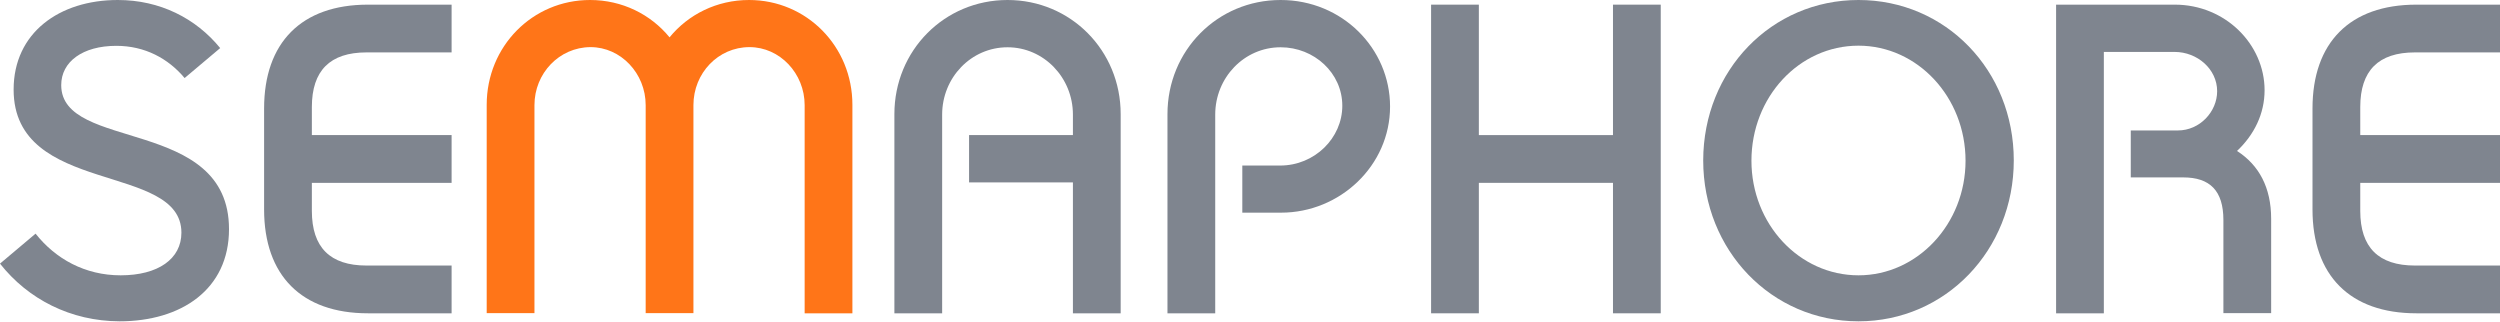
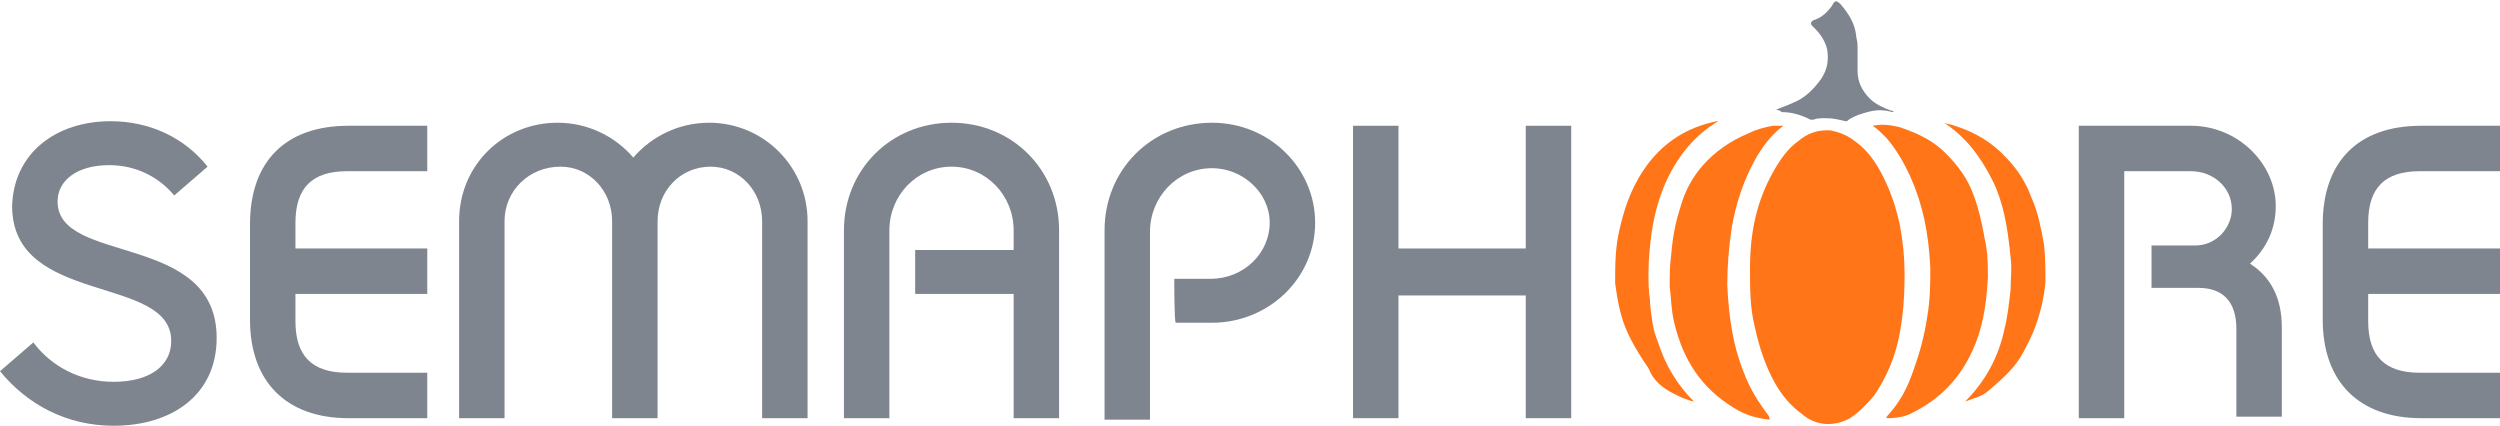
- <svg xmlns="http://www.w3.org/2000/svg" version="1.0" id="Livello_1" x="0px" y="0px" viewBox="0 0 156 20.04" style="enable-background:new 0 0 156 20.04;" xml:space="preserve">
+ <svg xmlns="http://www.w3.org/2000/svg" version="1.1" id="Livello_1" x="0px" y="0px" viewBox="0 0 165 28.1" style="enable-background:new 0 0 165 28.1;" xml:space="preserve">
  <style type="text/css">
	.st0{fill:#7F858F;}
- 	.st1{fill:#FF7518;}
+ 	.st1{display:none;fill:#7F858F;}
+ 	.st2{fill:#FF7518;}
</style>
  <g>
-     <path class="st0" d="M0,16.45l2.22-1.87c1.25,1.58,3.09,2.6,5.31,2.6c2.33,0,3.79-1.02,3.79-2.66c0-4.41-10.47-2.28-10.47-8.93   C0.85,2.04,3.71,0,7.35,0c2.63,0,4.87,1.14,6.39,3l-2.22,1.87C10.5,3.65,9.04,2.86,7.26,2.86c-2.1,0-3.44,0.99-3.44,2.45   c0,4.17,10.47,1.95,10.47,8.99c0,3.76-2.98,5.75-6.83,5.75C4.41,20.04,1.75,18.67,0,16.45z" />
-     <path class="st0" d="M28.18,0.29v2.98h-5.31c-2.28,0-3.41,1.14-3.41,3.41v1.75h8.72v2.98h-8.72v1.75c0,2.28,1.14,3.41,3.41,3.41   h5.31v2.98h-5.22c-4.14,0-6.48-2.36-6.48-6.48v-6.3c0-4.11,2.33-6.48,6.48-6.48H28.18z" />
-     <path class="st1" d="M33.35,6.56v12.98h-2.98V6.54c0-3.65,2.86-6.54,6.45-6.54c2.01,0,3.79,0.9,4.96,2.33   C42.95,0.9,44.73,0,46.74,0c3.59,0,6.45,2.89,6.45,6.54v13.01h-2.98V6.56c0-1.98-1.55-3.62-3.44-3.62c-1.96,0-3.5,1.63-3.5,3.62   v12.98h-2.98V6.56c0-1.98-1.55-3.62-3.44-3.62C34.89,2.95,33.35,4.58,33.35,6.56z" />
-     <path class="st0" d="M69.93,7.12v12.43h-2.98v-8.17h-6.48V8.43h6.48V7.15c0-2.3-1.81-4.2-4.08-4.2c-2.28,0-4.08,1.9-4.08,4.2v12.4   h-2.98V7.12c0-3.97,3.12-7.12,7.06-7.12S69.93,3.15,69.93,7.12z" />
-     <path class="st0" d="M77.52,10.33h2.36c2.16,0,3.88-1.72,3.88-3.73c0-2.04-1.75-3.65-3.85-3.65c-2.28,0-4.08,1.9-4.08,4.2v12.4   h-2.98V7.12c0-3.97,3.12-7.12,7.06-7.12c3.85,0,6.83,3.03,6.83,6.65c0,3.68-3.12,6.62-6.8,6.62h-2.42V10.33z" />
-     <path class="st0" d="M92.28,0.29v8.14h8.37V0.29h2.98v19.26h-2.98v-8.14h-8.37v8.14h-2.98V0.29H92.28z" />
-     <path class="st0" d="M115.97,0c5.43,0,9.69,4.38,9.69,10.01c0,5.6-4.26,10.04-9.69,10.04c-5.43,0-9.69-4.43-9.69-10.04   C106.29,4.38,110.55,0,115.97,0z M115.97,17.18c3.68,0,6.68-3.21,6.68-7.15c0-3.97-3-7.18-6.68-7.18c-3.71,0-6.68,3.21-6.68,7.18   C109.29,13.97,112.27,17.18,115.97,17.18z" />
-     <path class="st0" d="M132.98,8.14h2.92c1.37,0,2.45-1.17,2.45-2.45c0-1.37-1.23-2.45-2.66-2.45h-4.41v16.31h-2.98V0.29h7.41   c3.15,0,5.6,2.48,5.6,5.34c0,1.46-0.64,2.77-1.72,3.79c1.37,0.88,2.13,2.28,2.13,4.23v5.89h-2.98v-5.81c0-1.84-0.85-2.66-2.51-2.66   h-3.27V8.14z" />
-     <path class="st0" d="M156,0.29v2.98h-5.31c-2.28,0-3.41,1.14-3.41,3.41v1.75H156v2.98h-8.72v1.75c0,2.28,1.14,3.41,3.41,3.41H156   v2.98h-5.22c-4.14,0-6.48-2.36-6.48-6.48v-6.3c0-4.11,2.33-6.48,6.48-6.48H156z" />
+     <path class="st0" d="M0,24.5l2.2-1.9c1.2,1.6,3.1,2.6,5.3,2.6c2.3,0,3.8-1,3.8-2.7c0-4.4-10.5-2.3-10.5-8.9C0.9,10.1,3.7,8,7.3,8   c2.6,0,4.9,1.1,6.4,3l-2.2,1.9c-1-1.2-2.5-2-4.3-2c-2.1,0-3.4,1-3.4,2.4c0,4.2,10.5,2,10.5,9c0,3.8-3,5.8-6.8,5.8   C4.4,28.1,1.8,26.7,0,24.5z" />
+     <path class="st0" d="M28.2,8.3v3h-5.3c-2.3,0-3.4,1.1-3.4,3.4v1.7h8.7v3h-8.7v1.8c0,2.3,1.1,3.4,3.4,3.4h5.3v3H23   c-4.1,0-6.5-2.4-6.5-6.5v-6.3c0-4.1,2.3-6.5,6.5-6.5C23,8.3,28.2,8.3,28.2,8.3z" />
+     <path class="st0" d="M33.3,14.6v13h-3v-13c0-3.7,2.9-6.5,6.5-6.5c2,0,3.8,0.9,5,2.3c1.2-1.4,3-2.3,5-2.3c3.6,0,6.5,2.9,6.5,6.5v13   h-3v-13c0-2-1.5-3.6-3.4-3.6c-2,0-3.5,1.6-3.5,3.6v13h-3v-13c0-2-1.5-3.6-3.4-3.6C34.9,11,33.3,12.6,33.3,14.6z" />
+     <path class="st0" d="M69.9,15.2v12.4h-3v-8.2h-6.5v-2.9h6.5v-1.3c0-2.3-1.8-4.2-4.1-4.2c-2.3,0-4.1,1.9-4.1,4.2v12.4h-3V15.2   c0-4,3.1-7.1,7.1-7.1S69.9,11.2,69.9,15.2z" />
+     <path class="st0" d="M77.5,18.4h2.4c2.2,0,3.9-1.7,3.9-3.7c0-2-1.8-3.6-3.8-3.6c-2.3,0-4.1,1.9-4.1,4.2v12.4h-3V15.2   c0-4,3.1-7.1,7.1-7.1c3.8,0,6.8,3,6.8,6.6c0,3.7-3.1,6.6-6.8,6.6h-2.4C77.5,21.3,77.5,18.4,77.5,18.4z" />
+     <path class="st0" d="M92.3,8.3v8.1h8.4V8.3h3v19.3h-3v-8.1h-8.4v8.1h-3V8.3H92.3z" />
+     <path class="st1" d="M116,8c5.4,0,9.7,4.4,9.7,10c0,5.6-4.3,10-9.7,10s-9.7-4.4-9.7-10C106.3,12.4,110.6,8,116,8z M116,25.2   c3.7,0,6.7-3.2,6.7-7.1c0-4-3-7.2-6.7-7.2c-3.7,0-6.7,3.2-6.7,7.2C109.3,22,112.3,25.2,116,25.2z" />
+     <path class="st0" d="M142,16.2h2.9c1.4,0,2.4-1.2,2.4-2.4c0-1.4-1.2-2.5-2.7-2.5h-4.4v16.3h-3V8.3h7.4c3.1,0,5.6,2.5,5.6,5.3   c0,1.5-0.6,2.8-1.7,3.8c1.4,0.9,2.1,2.3,2.1,4.2v5.9h-3v-5.8c0-1.8-0.9-2.7-2.5-2.7H142L142,16.2L142,16.2z" />
+     <path class="st0" d="M165,8.3v3h-5.3c-2.3,0-3.4,1.1-3.4,3.4v1.7h8.7v3h-8.7v1.8c0,2.3,1.1,3.4,3.4,3.4h5.3v3h-5.2   c-4.1,0-6.5-2.4-6.5-6.5v-6.3c0-4.1,2.3-6.5,6.5-6.5C159.8,8.3,165,8.3,165,8.3z" />
+   </g>
+   <g>
+     <g>
+       <path class="st2" d="M122.1,27.6c0.6-0.4,1.1-0.9,1.6-1.5c0.8-1.2,1.4-2.5,1.7-4.2c0.2-1.1,0.3-2.3,0.3-3.5V18c0-1-0.1-2-0.3-3.1    c-0.3-1.4-0.7-2.5-1.3-3.6c-0.5-0.9-1-1.5-1.7-2c-0.5-0.4-1.1-0.6-1.6-0.7c-0.1,0-0.1,0-0.2,0c-0.7,0-1.3,0.2-1.9,0.7    c-0.7,0.5-1.2,1.2-1.7,2.1c-1,1.8-1.5,3.8-1.5,6.3c0,1.3,0,2.6,0.3,3.8c0.3,1.4,0.7,2.6,1.3,3.7c0.5,0.9,1.1,1.6,1.8,2.1    C119.8,28.1,121,28.2,122.1,27.6z" />
+       <path class="st2" d="M123.6,8.3c0.3,0.2,0.6,0.5,0.9,0.8c0.6,0.7,1.1,1.5,1.6,2.6c0.8,1.8,1.2,3.7,1.3,6c0,1,0,2-0.2,3.2    c-0.2,1.3-0.5,2.4-0.9,3.5c-0.4,1.2-0.9,2.1-1.6,2.9c-0.1,0.1-0.2,0.2-0.2,0.3c0.7,0,1.3-0.1,1.8-0.4c1.8-0.9,3.1-2.3,3.9-4.1    c0.6-1.3,0.9-2.8,1-4.8c0-0.8,0-1.6-0.2-2.5c-0.2-1.1-0.4-2-0.7-2.8c-0.4-1.2-1.1-2.1-1.9-2.9c-0.8-0.8-1.8-1.3-3-1.7    C124.6,8.2,124.1,8.2,123.6,8.3z" />
+       <path class="st2" d="M116.7,27.4c-0.6-0.8-1.2-1.7-1.6-2.8c-0.7-1.7-1-3.6-1.1-5.8c0-1.2,0.1-2.5,0.3-3.8c0.3-1.7,0.8-3.1,1.5-4.4    c0.5-0.9,1.1-1.7,1.9-2.3c-0.1,0-0.2,0-0.3,0c-0.1,0-0.3,0-0.4,0c-0.5,0.1-1,0.2-1.6,0.5c-1.2,0.5-2.2,1.2-3,2.1    c-0.7,0.8-1.2,1.7-1.5,2.8c-0.3,0.9-0.5,1.9-0.6,3.1c-0.1,0.7-0.1,1.4-0.1,2.1c0.1,0.8,0.1,1.6,0.3,2.4c0.6,2.5,1.8,4.3,3.9,5.6    c0.8,0.5,1.5,0.7,2.4,0.8C116.8,27.5,116.7,27.4,116.7,27.4z" />
+       <path class="st2" d="M132.9,24.2c0.5-0.6,0.9-1.4,1.3-2.3c0.4-1,0.7-2.1,0.8-3.3c0-0.8,0-1.6-0.1-2.5c-0.2-1.1-0.4-2.1-0.8-3    c-0.4-1.1-1-2-1.7-2.7c-0.9-1-2.1-1.7-3.4-2.1c-0.2-0.1-0.5-0.1-0.7-0.2c1.4,0.9,2.4,2.2,3.2,3.8c0.7,1.4,1,3,1.2,5.1    c0.1,0.7,0,1.4,0,2.1c-0.1,0.9-0.2,1.8-0.4,2.6c-0.4,1.9-1.3,3.5-2.6,4.8c0.5-0.2,1-0.3,1.4-0.6C131.7,25.4,132.3,24.9,132.9,24.2    z" />
+       <path class="st2" d="M110.5,26c0.4,0.2,0.8,0.4,1.3,0.5c-1.1-1.1-1.9-2.4-2.4-4c-0.3-0.7-0.4-1.5-0.5-2.5l0-0.2    c-0.1-0.6-0.1-1.2-0.1-1.8c0-0.9,0.1-1.8,0.2-2.6c0.2-1.3,0.5-2.4,1-3.5c0.8-1.7,1.9-3,3.4-3.9c0,0-0.1,0-0.1,0    c-1.9,0.4-3.4,1.3-4.6,2.9c-0.8,1.1-1.4,2.4-1.8,4.2c-0.3,1.2-0.3,2.4-0.3,3.6c0.1,0.7,0.2,1.4,0.4,2.1c0.3,1.1,0.9,2.2,1.8,3.5    C109.1,25.1,109.7,25.6,110.5,26z" />
+     </g>
+     <path class="st0" d="M117.1,7.3c0.4-0.2,0.8-0.3,1.2-0.5c0.8-0.3,1.4-0.9,1.9-1.6c0.4-0.6,0.5-1.2,0.4-1.9c-0.1-0.5-0.4-1-0.8-1.4   c-0.1-0.1-0.1-0.1-0.2-0.2c-0.1-0.1-0.1-0.2,0-0.3c0.1-0.1,0.2-0.1,0.2-0.1c0.5-0.2,0.8-0.5,1.1-0.9c0.2-0.4,0.3-0.4,0.6-0.1   c0.5,0.6,0.9,1.2,1,2c0,0.2,0.1,0.4,0.1,0.7c0,0.6,0,1.2,0,1.7c0,0.7,0.3,1.3,0.8,1.8c0.4,0.4,0.9,0.6,1.4,0.8c0.1,0,0.1,0,0.2,0.1   c-0.2,0-0.4-0.1-0.6-0.1c-0.6-0.1-1.2,0.1-1.8,0.3c-0.2,0.1-0.5,0.2-0.7,0.4c-0.1,0-0.1,0-0.1,0c-0.4-0.1-0.8-0.2-1.3-0.2   c-0.3,0-0.6,0-0.8,0.1c-0.1,0-0.1,0-0.2,0c-0.6-0.3-1.2-0.5-1.9-0.5C117.5,7.3,117.3,7.2,117.1,7.3z" />
  </g>
</svg>
